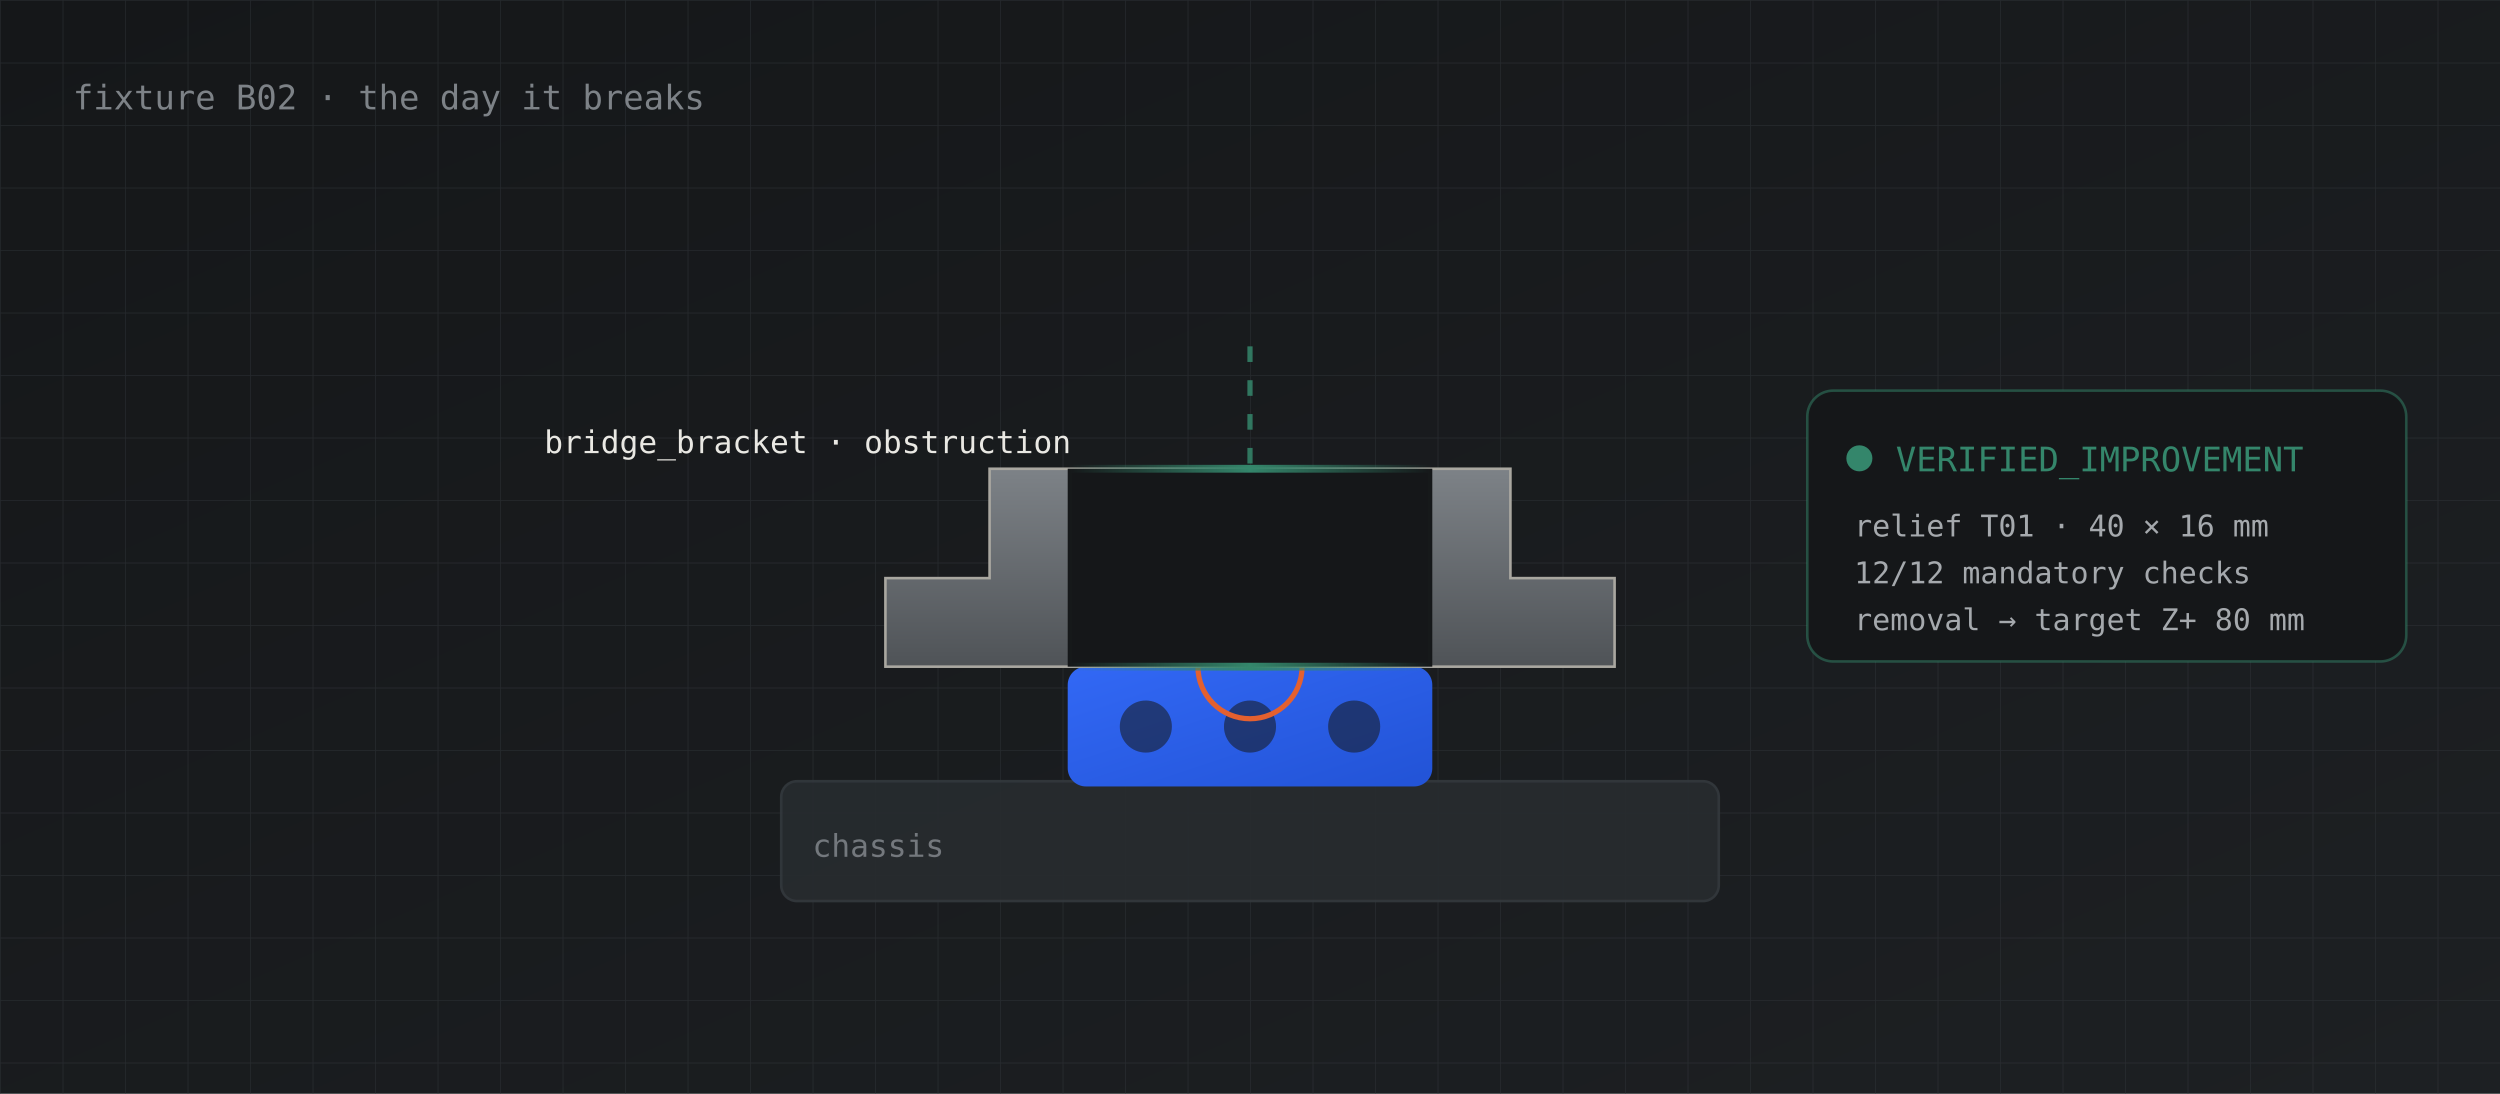
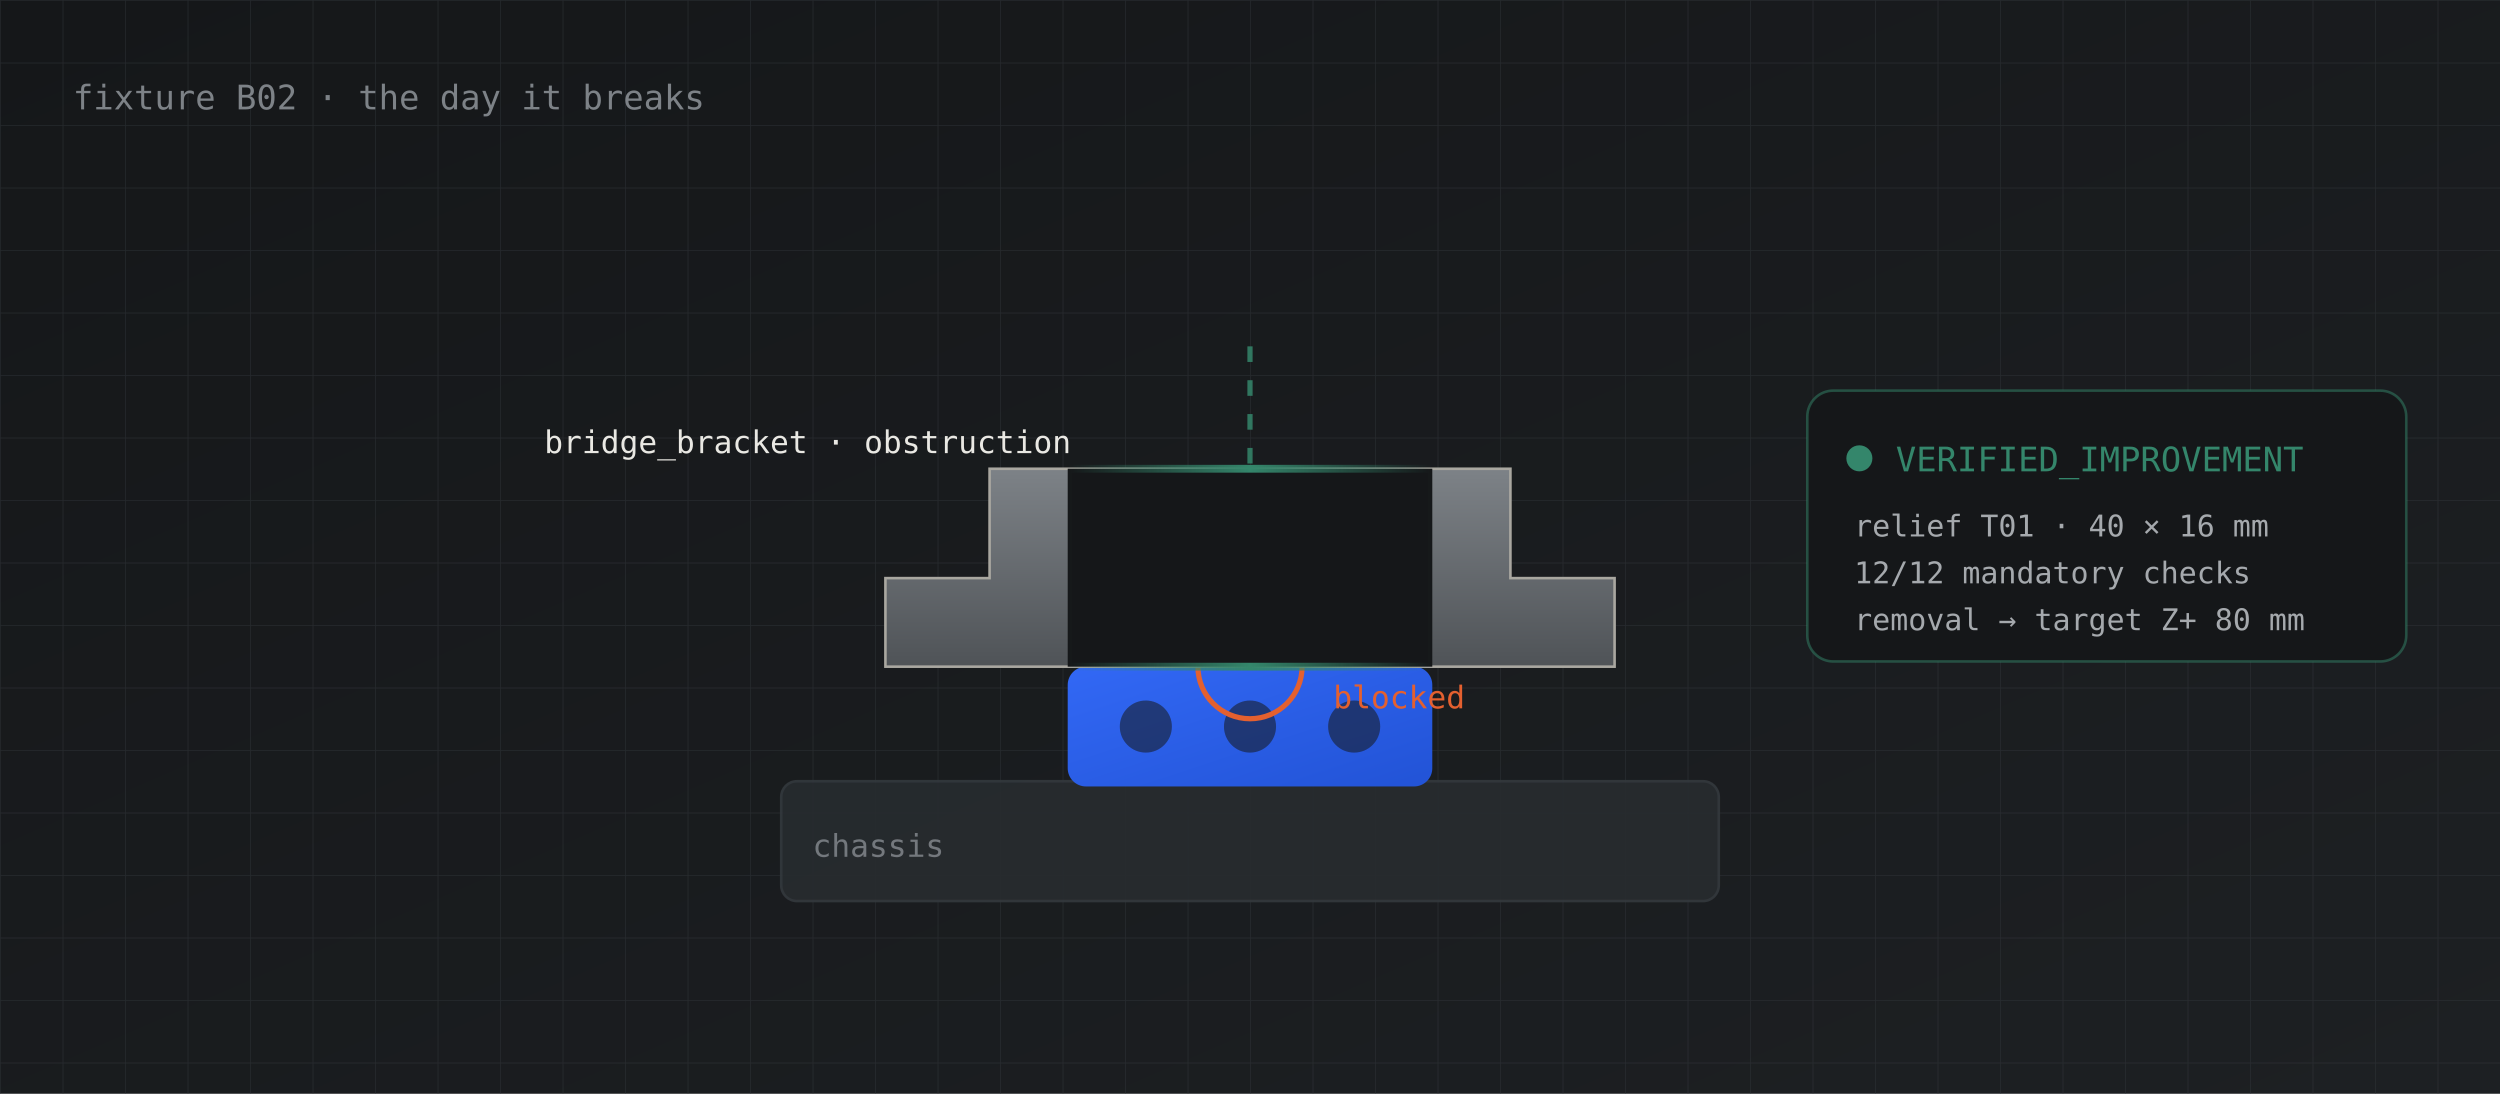
<svg xmlns="http://www.w3.org/2000/svg" viewBox="0 0 960 420" width="100%" role="img" aria-label="A fan module trapped behind a bridge bracket; UNLOCK cuts a relief so the part lifts out">
  <defs>
    <linearGradient id="hbg" x1="0" y1="0" x2="1" y2="1">
      <stop offset="0" stop-color="#151719" />
      <stop offset="1" stop-color="#1d2023" />
    </linearGradient>
    <linearGradient id="brk" x1="0" y1="0" x2="0" y2="1">
      <stop offset="0" stop-color="#7d8287" />
      <stop offset="1" stop-color="#4f5357" />
    </linearGradient>
    <linearGradient id="fan" x1="0" y1="0" x2="1" y2="1">
      <stop offset="0" stop-color="#3268f5" />
      <stop offset="1" stop-color="#2253d6" />
    </linearGradient>
    <linearGradient id="cut" x1="0" y1="0" x2="1" y2="0">
      <stop offset="0" stop-color="#34866b" stop-opacity="0" />
      <stop offset=".5" stop-color="#34866b" />
      <stop offset="1" stop-color="#34866b" stop-opacity="0" />
    </linearGradient>
    <pattern id="grid" width="24" height="24" patternUnits="userSpaceOnUse">
      <path d="M24 0H0V24" fill="none" stroke="#33383d" stroke-width=".6" />
    </pattern>
    <style>
      .mono{font-family:'IBM Plex Mono',ui-monospace,Menlo,monospace}
      /* phase 1: the failed straight lift, forever attempted */
      @keyframes lift {
        0%,10%   { transform: translateY(0);   opacity:1 }
        30%,42%  { transform: translateY(-46px); opacity:1 }
        52%      { transform: translateY(-10px); opacity:1 }
        60%,100% { transform: translateY(0);   opacity:1 }
      }
      @keyframes shake {
        0%,29%,43%,100% { transform: translate(0,0) }
        32% { transform: translate(-3px,0) } 35% { transform: translate(3px,0) }
        38% { transform: translate(-2px,0) } 41% { transform: translate(2px,0) }
      }
      @keyframes collide { 0%,28%,44%,100%{opacity:0} 33%,39%{opacity:1} }
      /* phase 2: the relief grows, the part escapes */
      @keyframes grow  { 0%,52%{ transform:scaleY(0) } 66%,100%{ transform:scaleY(1) } }
      @keyframes escape{ 0%,66%{ transform:translateY(0); opacity:1 } 84%,100%{ transform:translateY(-96px); opacity:.25 } }
      @keyframes dash  { 0%{stroke-dashoffset:120} 100%{stroke-dashoffset:0} }
      @keyframes pulse { 0%,100%{opacity:.25} 50%{opacity:.9} }
      @keyframes fadein{ 0%,70%{opacity:0} 86%,100%{opacity:1} }
      .part{ animation: lift 9s cubic-bezier(.6,0,.4,1) infinite }
      .hit { animation: collide 9s linear infinite }
      .cut { transform-origin: 480px 232px; animation: grow 9s cubic-bezier(.7,0,.3,1) infinite }
      .esc{ transform-origin: 480px 300px; animation: escape 9s cubic-bezier(.6,0,.4,1) infinite }
      .traj{ animation: dash 9s linear infinite }
      .ok { animation: fadein 9s linear infinite }
      .pulse{ animation: pulse 2.4s ease-in-out infinite }
    </style>
  </defs>
  <rect width="960" height="420" fill="url(#hbg)" />
  <rect width="960" height="420" fill="url(#grid)" opacity=".5" />
  <g opacity=".9">
    <rect x="300" y="300" width="360" height="46" rx="6" fill="#272b2f" stroke="#33383d" />
    <text x="312" y="329" class="mono" font-size="12" fill="#7d8287">chassis</text>
  </g>
  <g class="part">
    <g class="esc">
      <rect x="410" y="256" width="140" height="46" rx="7" fill="url(#fan)" />
      <circle cx="440" cy="279" r="10" fill="#151719" opacity=".55" />
      <circle cx="480" cy="279" r="10" fill="#151719" opacity=".55" />
      <circle cx="520" cy="279" r="10" fill="#151719" opacity=".55" />
      <text x="418" y="248" class="mono" font-size="12" fill="#a5a9ad">fan_module · target</text>
      <path class="traj" d="M480 256 V130" fill="none" stroke="#34866b" stroke-width="2" stroke-dasharray="6 7" opacity=".85" />
    </g>
  </g>
  <g class="hit">
    <circle cx="480" cy="256" r="20" fill="none" stroke="#e4602f" stroke-width="2" class="pulse" />
-     <text x="512" y="214" class="mono" font-size="12" fill="#e4602f">blocked</text>
+     <text x="512" y="272" class="mono" font-size="12" fill="#e4602f">blocked</text>
  </g>
  <g>
    <path d="M340 256 h280 v-34 h-40 v-42 h-200 v42 h-40 z" fill="url(#brk)" stroke="#a9a7a0" stroke-width="1" />
    <text x="209" y="174" class="mono" font-size="12" fill="#e9e8e3">bridge_bracket · obstruction</text>
    <g class="cut">
      <rect x="410" y="180" width="140" height="76" fill="#151719" />
      <rect x="410" y="180" width="140" height="76" fill="none" stroke="url(#cut)" stroke-width="3" />
    </g>
  </g>
  <g class="ok">
    <rect x="694" y="150" width="230" height="104" rx="10" fill="#151719" stroke="#34866b" stroke-opacity=".5" />
    <circle cx="714" cy="176" r="5" fill="#34866b" />
    <text x="728" y="181" class="mono" font-size="13" fill="#34866b">VERIFIED_IMPROVEMENT</text>
    <text x="712" y="206" class="mono" font-size="11.5" fill="#a5a9ad">relief T01 · 40 × 16 mm</text>
    <text x="712" y="224" class="mono" font-size="11.5" fill="#a5a9ad">12/12 mandatory checks</text>
    <text x="712" y="242" class="mono" font-size="11.5" fill="#a5a9ad">removal → target Z+ 80 mm</text>
  </g>
  <text x="28" y="42" class="mono" font-size="13" fill="#7d8287">fixture B02 · the day it breaks</text>
</svg>
